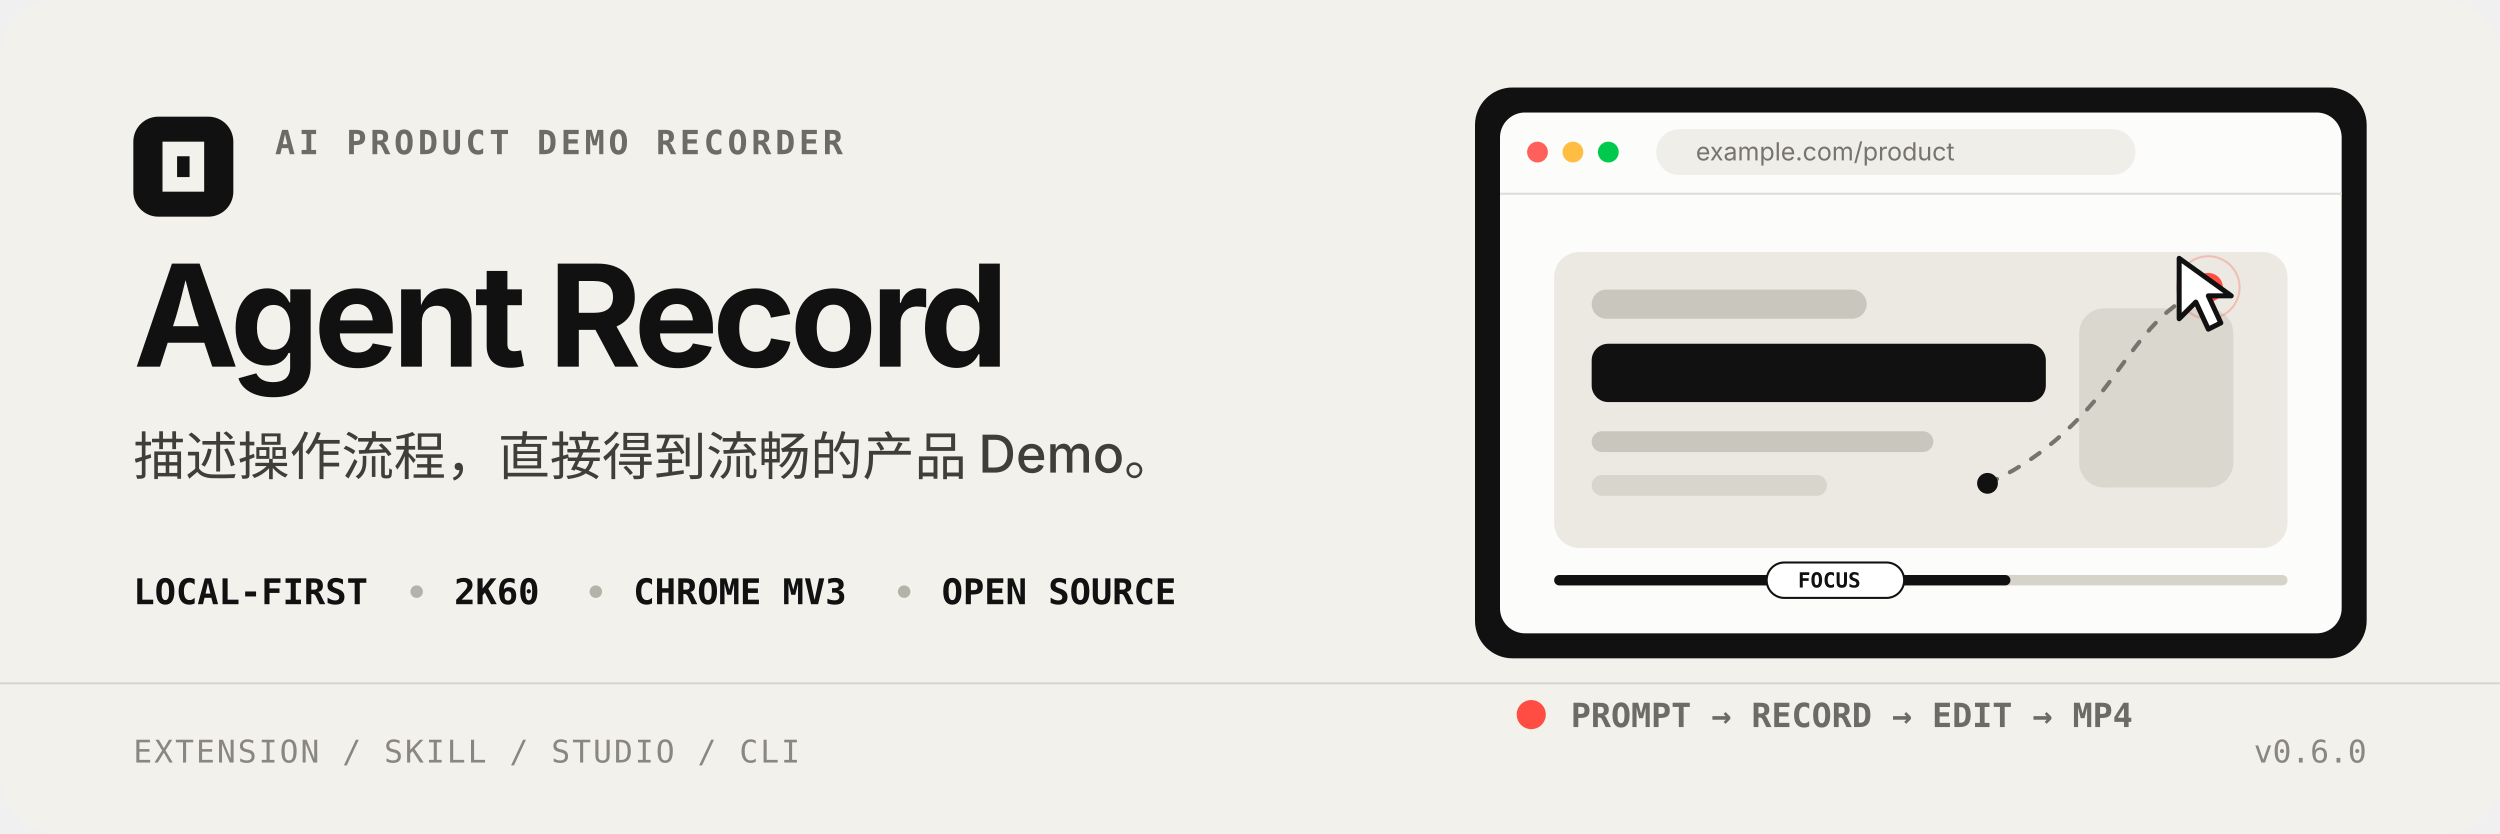
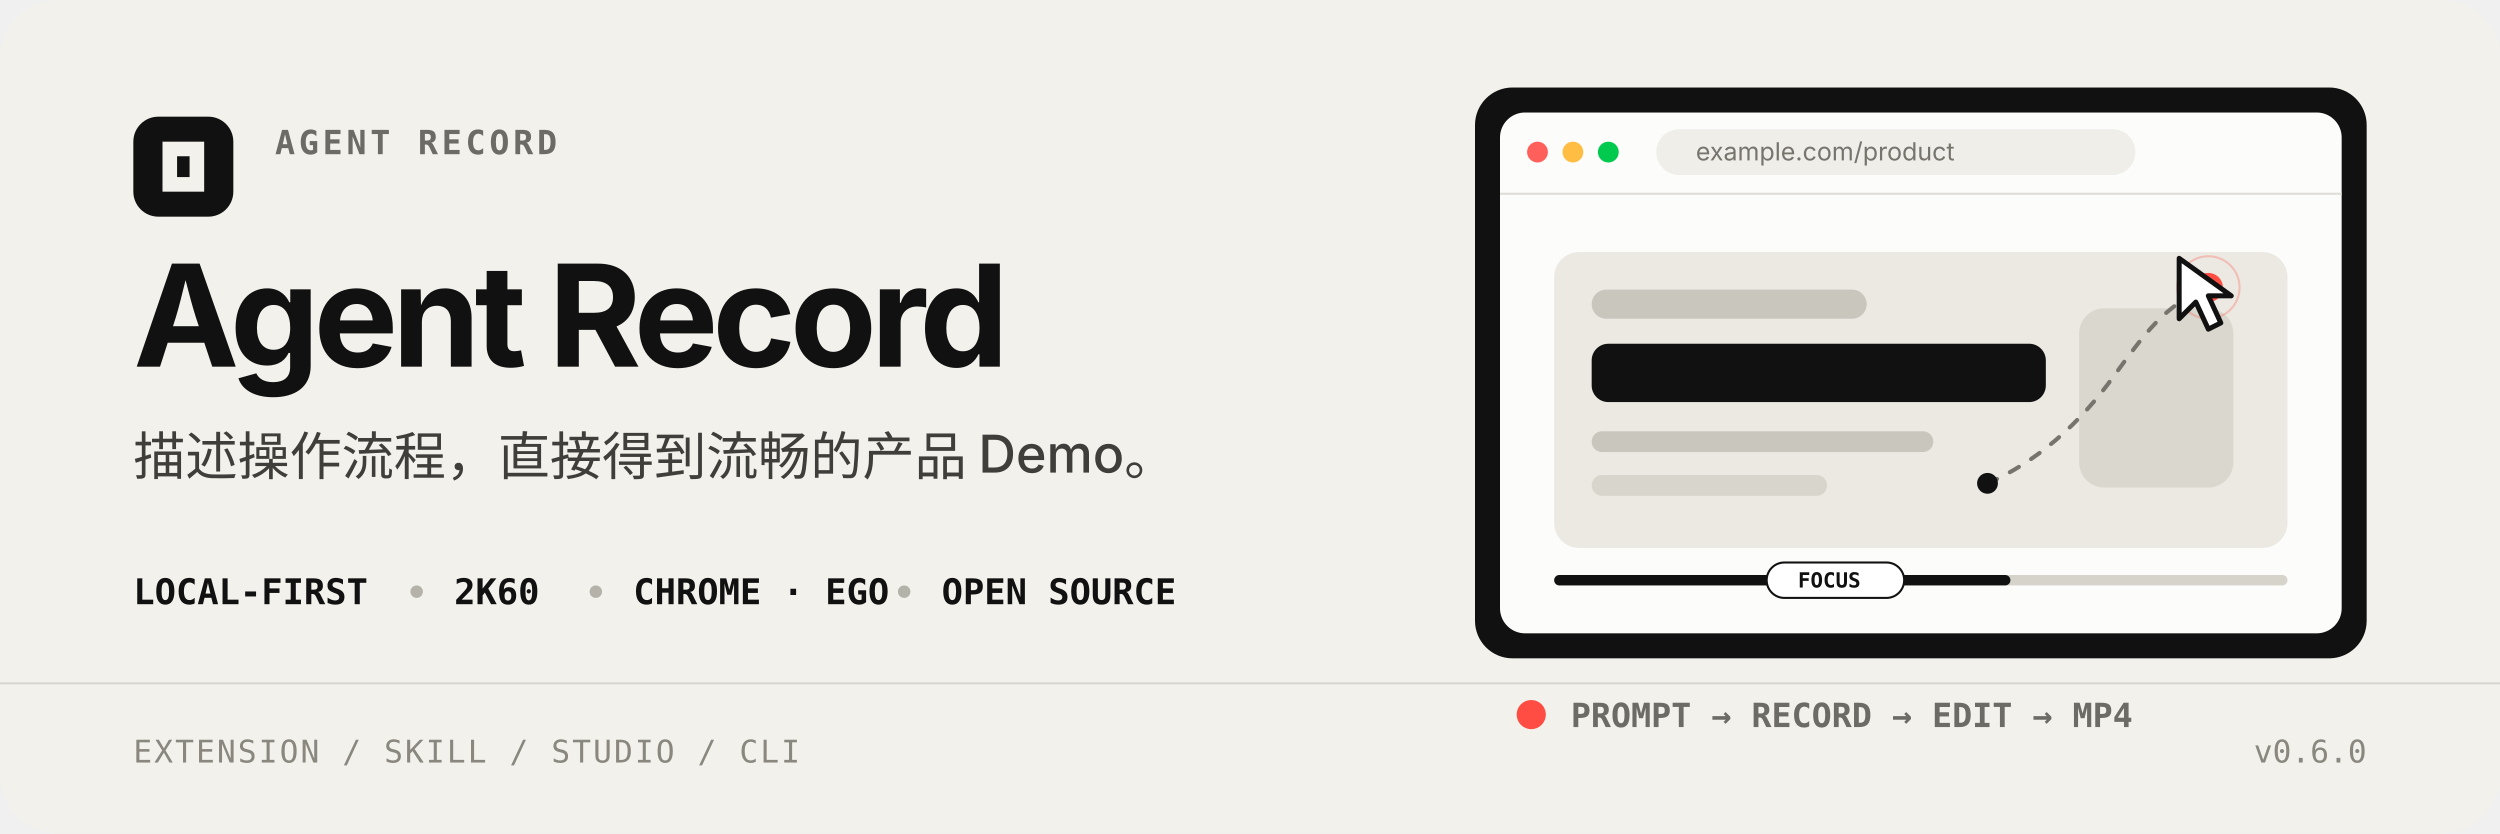
<svg xmlns="http://www.w3.org/2000/svg" width="1200" height="400" viewBox="0 0 1200 400" role="img" aria-labelledby="title desc">
  <rect width="1200" height="400" rx="28" fill="#f2f1ec" />
  <path d="M0 328H1200" stroke="#d8d6cf" />
  <g id="title-block" transform="translate(64 54)">
    <g transform="translate(0 2)">
      <rect width="48" height="48" rx="12" fill="#111111" />
      <path d="M14 12h20v7H21v13h-7V12Zm20 24H14v-7h13V16h7v20Z" fill="#f2f1ec" />
    </g>
-     <text x="68" y="20" fill="#6d6b66" font-family="ui-monospace, SFMono-Regular, Menlo, monospace" font-size="16" font-weight="600" letter-spacing="1.8">AI PRODUCT DEMO RECORDER</text>
+     <text x="68" y="20" fill="#6d6b66" font-family="ui-monospace, SFMono-Regular, Menlo, monospace" font-size="16" font-weight="600" letter-spacing="1.8">AGENT RECORD</text>
    <text x="0" y="122" fill="#111111" font-family="-apple-system, BlinkMacSystemFont, Segoe UI, PingFang SC, sans-serif" font-size="68" font-weight="720" letter-spacing="-2.8">Agent Record</text>
    <text x="0" y="174" fill="#3f3e3a" font-family="-apple-system, BlinkMacSystemFont, Segoe UI, PingFang SC, sans-serif" font-size="25" font-weight="520">描述操作流程，直接得到流畅的产品 Demo。</text>
    <g transform="translate(0 236)" font-family="ui-monospace, SFMono-Regular, Menlo, monospace" font-size="17" font-weight="600">
      <text x="0" y="0" fill="#111111">LOCAL-FIRST</text>
      <circle cx="136" cy="-6" r="3" fill="#b5b2aa" />
      <text x="154" y="0" fill="#111111">2K60</text>
      <circle cx="222" cy="-6" r="3" fill="#b5b2aa" />
-       <text x="240" y="0" fill="#111111">CHROME MV3</text>
+       <text x="240" y="0" fill="#111111">CHROME · EGO</text>
      <circle cx="370" cy="-6" r="3" fill="#b5b2aa" />
      <text x="388" y="0" fill="#111111">OPEN SOURCE</text>
    </g>
  </g>
  <g id="recording-proof" transform="translate(708 42)">
    <rect x="0" y="0" width="428" height="274" rx="18" fill="#111111" />
    <rect x="12" y="12" width="404" height="250" rx="12" fill="#fcfcfa" />
    <g transform="translate(12 12)">
      <path d="M0 39H404" stroke="#deddd8" />
      <circle cx="18" cy="19" r="5" fill="#ff605c" />
      <circle cx="35" cy="19" r="5" fill="#ffbd44" />
      <circle cx="52" cy="19" r="5" fill="#00ca4e" />
      <rect x="75" y="8" width="230" height="22" rx="11" fill="#efeee9" />
      <text x="94" y="23" fill="#77746d" font-family="-apple-system, BlinkMacSystemFont, Segoe UI, sans-serif" font-size="12">example.com/product</text>
      <rect x="26" y="67" width="352" height="142" rx="12" fill="#ebe9e2" />
      <rect x="44" y="85" width="132" height="14" rx="7" fill="#c9c6bd" />
      <rect x="44" y="111" width="218" height="28" rx="8" fill="#111111" />
      <rect x="44" y="153" width="164" height="10" rx="5" fill="#c9c6bd" />
      <rect x="44" y="174" width="113" height="10" rx="5" fill="#d8d5cc" />
      <rect x="278" y="94" width="74" height="86" rx="12" fill="#dad7ce" />
      <path d="M234 178C257 168 278 150 295 126C309 107 319 92 340 84" fill="none" stroke="#77746d" stroke-width="2" stroke-linecap="round" stroke-dasharray="5 7" />
      <circle cx="234" cy="178" r="5" fill="#111111" />
      <circle cx="340" cy="84" r="7" fill="#ff4d43" />
      <circle cx="340" cy="84" r="15" fill="none" stroke="#ff4d43" stroke-opacity=".28" />
      <g transform="translate(326 70)">
        <path d="M0 0L0 29L8 21L14 34L20 31L14 18L25 18Z" fill="#ffffff" stroke="#111111" stroke-width="2.4" stroke-linejoin="round" />
      </g>
      <rect x="26" y="222" width="352" height="5" rx="2.5" fill="#d6d3ca" />
      <rect x="26" y="222" width="219" height="5" rx="2.5" fill="#111111" />
      <rect x="128" y="216" width="66" height="17" rx="8.5" fill="#ffffff" stroke="#111111" />
      <text x="143" y="228" fill="#111111" font-family="ui-monospace, SFMono-Regular, Menlo, monospace" font-size="10" font-weight="700">FOCUS</text>
    </g>
    <g transform="translate(20 294)">
      <circle cx="7" cy="7" r="7" fill="#ff4d43" />
      <text x="26" y="13" fill="#6d6b66" font-family="ui-monospace, SFMono-Regular, Menlo, monospace" font-size="16" font-weight="600">PROMPT → RECORD → EDIT → MP4</text>
    </g>
  </g>
  <text x="64" y="366" fill="#8a877f" font-family="ui-monospace, SFMono-Regular, Menlo, monospace" font-size="15" letter-spacing="1">EXTENSION / SKILL / STUDIO / CLI</text>
  <text x="1136" y="366" text-anchor="end" fill="#8a877f" font-family="ui-monospace, SFMono-Regular, Menlo, monospace" font-size="15">v0.6.0</text>
</svg>
